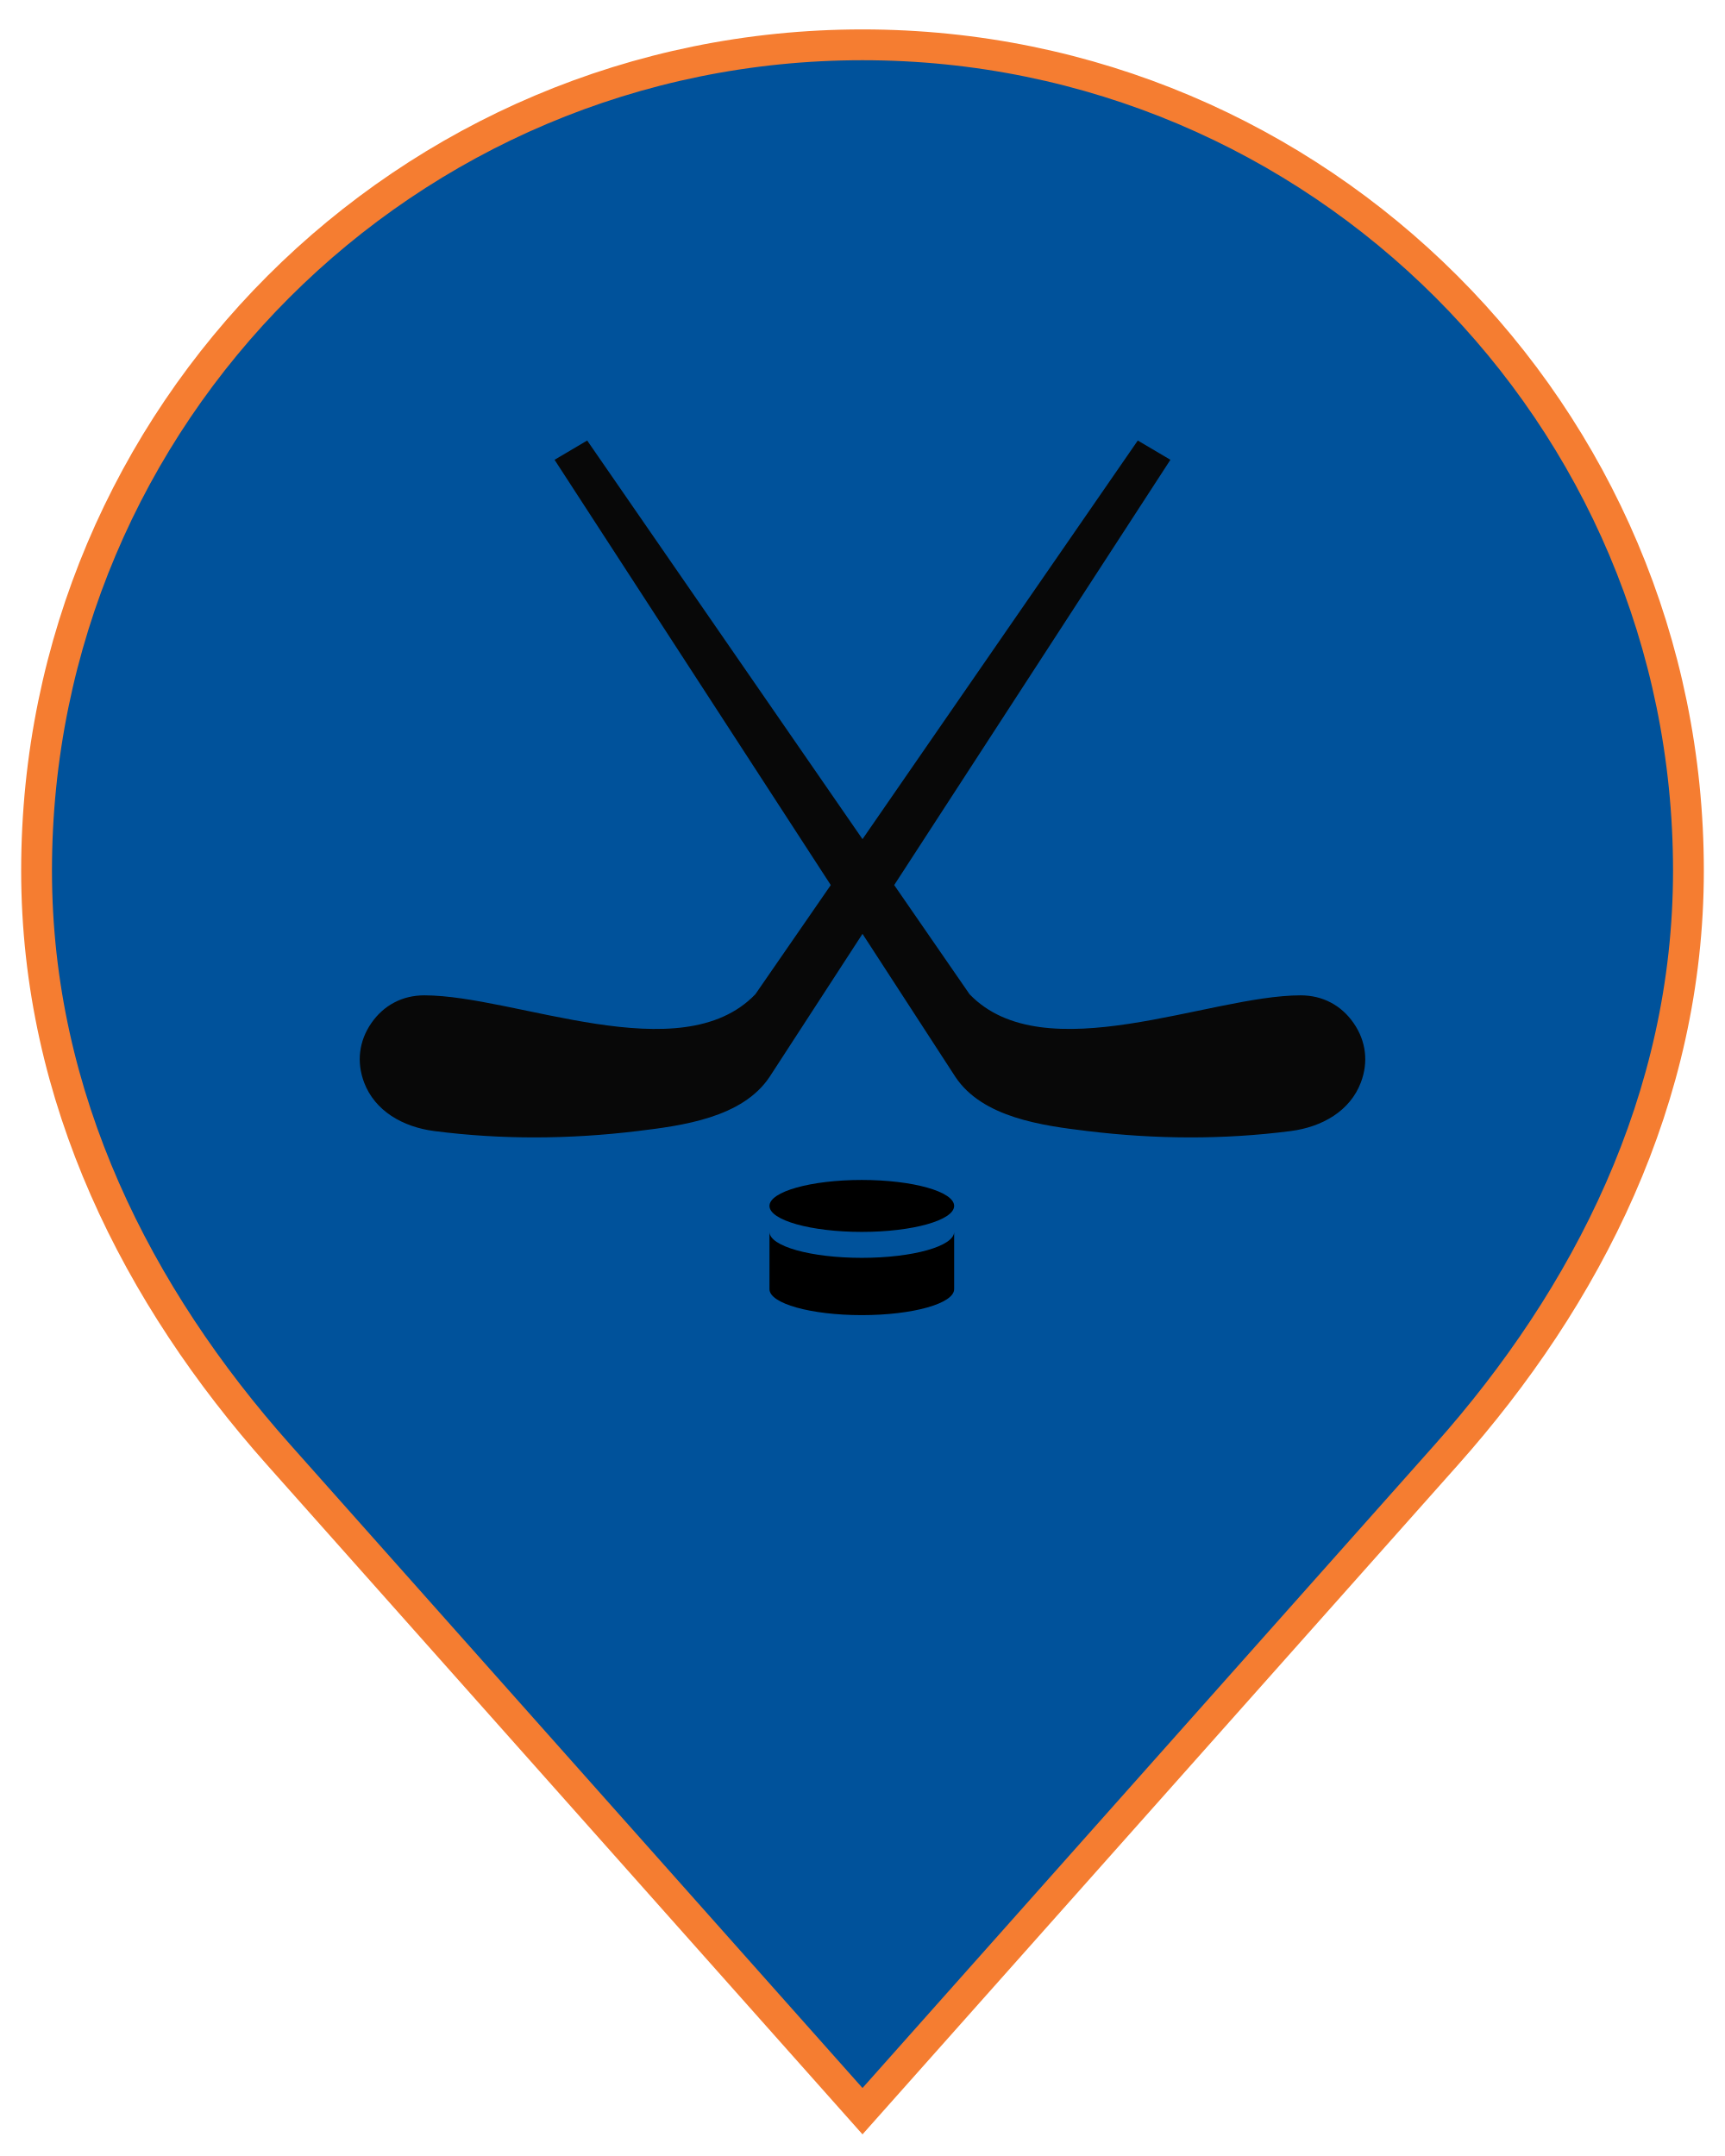
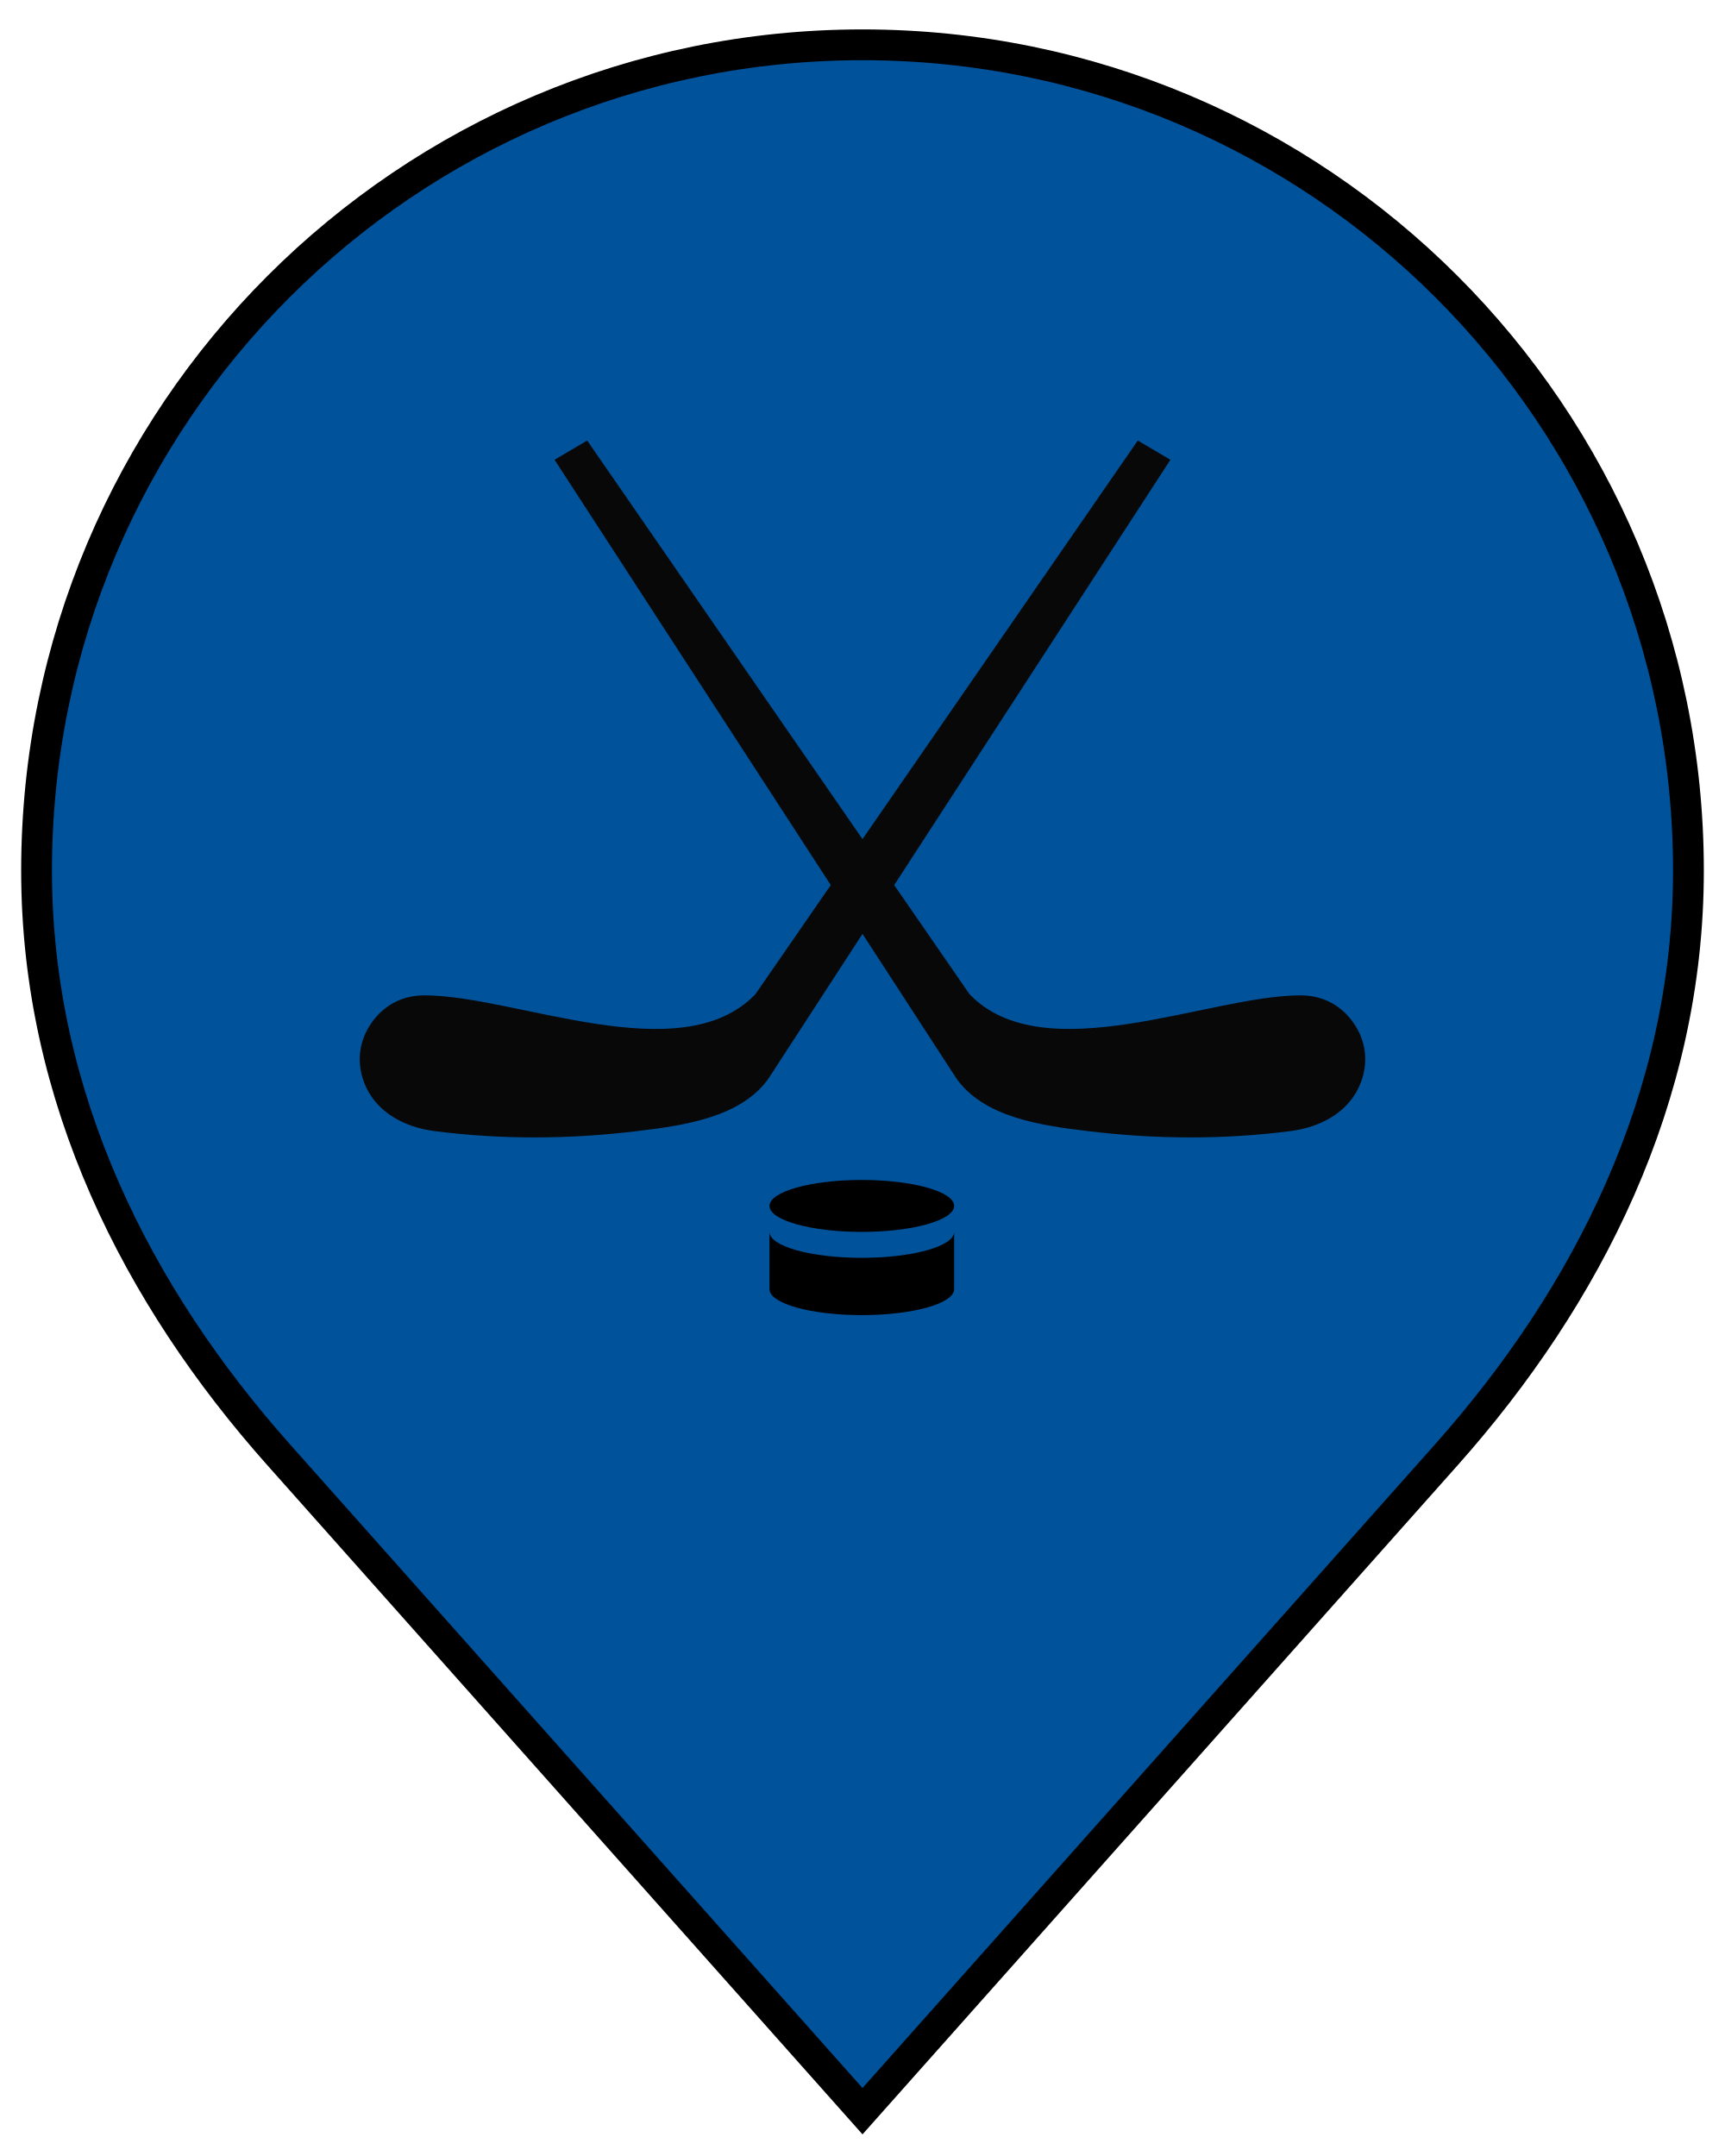
<svg xmlns="http://www.w3.org/2000/svg" width="56px" height="70px" viewBox="22 15 56 70" version="1.1">
  <defs />
  <g stroke="none" stroke-width="1" fill="none" fill-rule="evenodd" transform="translate(23, 16)">
    <g id="Group">
-       <path d="M27,0.455 C12.191,0.455 0.187,12.459 0.187,27.268 C0.187,34.672 3.48,41.099 8.041,46.227 L27,67.545 L45.959,46.228 C50.518,41.099 53.813,34.672 53.813,27.268 C53.813,12.459 41.809,0.455 27,0.455 Z" id="Shape" stroke="#F57D31" fill="#00529B" />
+       <path d="M27,0.455 C12.191,0.455 0.187,12.459 0.187,27.268 C0.187,34.672 3.48,41.099 8.041,46.227 L27,67.545 L45.959,46.228 C50.518,41.099 53.813,34.672 53.813,27.268 C53.813,12.459 41.809,0.455 27,0.455 Z" id="Shape" stroke="#000000" fill="#00529B" />
      <path d="M42.945,32.219 C42.543,31.635 41.933,31.316 41.224,31.316 C38.259,31.316 32.898,33.795 30.476,31.281 L28.029,27.736 L36.996,13.928 L35.937,13.303 L27,26.245 L18.062,13.303 L17.003,13.928 L25.97,27.736 L23.522,31.281 C21.101,33.796 15.739,31.316 12.774,31.316 C12.066,31.316 11.457,31.635 11.054,32.219 C10.652,32.801 10.57,33.485 10.821,34.147 C11.17,35.067 12.07,35.59 13.101,35.723 C15.281,36.004 17.476,35.992 19.695,35.723 C21.158,35.546 23.1,35.289 23.983,33.965 L27,29.32 L30.016,33.965 C30.899,35.289 32.842,35.546 34.305,35.723 C36.524,35.992 38.719,36.004 40.899,35.723 C41.93,35.59 42.829,35.067 43.178,34.147 C43.43,33.484 43.348,32.801 42.945,32.219 L42.945,32.219 Z" id="Shape" fill="#080808" />
      <path d="M26.977,39.839 C25.322,39.839 23.98,39.461 23.98,38.996 L23.98,40.856 C23.98,41.322 25.322,41.699 26.977,41.699 C28.633,41.699 29.975,41.322 29.975,40.856 L29.975,38.996 C29.975,39.461 28.633,39.839 26.977,39.839 L26.977,39.839 Z" id="Shape" fill="#000000" />
      <path d="M26.977,37.31 C25.327,37.31 23.98,37.689 23.98,38.153 C23.98,38.618 25.327,38.997 26.977,38.997 C28.629,38.997 29.975,38.618 29.975,38.153 C29.975,37.688 28.629,37.31 26.977,37.31 L26.977,37.31 Z" id="Shape" fill="#000000" />
    </g>
  </g>
</svg>
